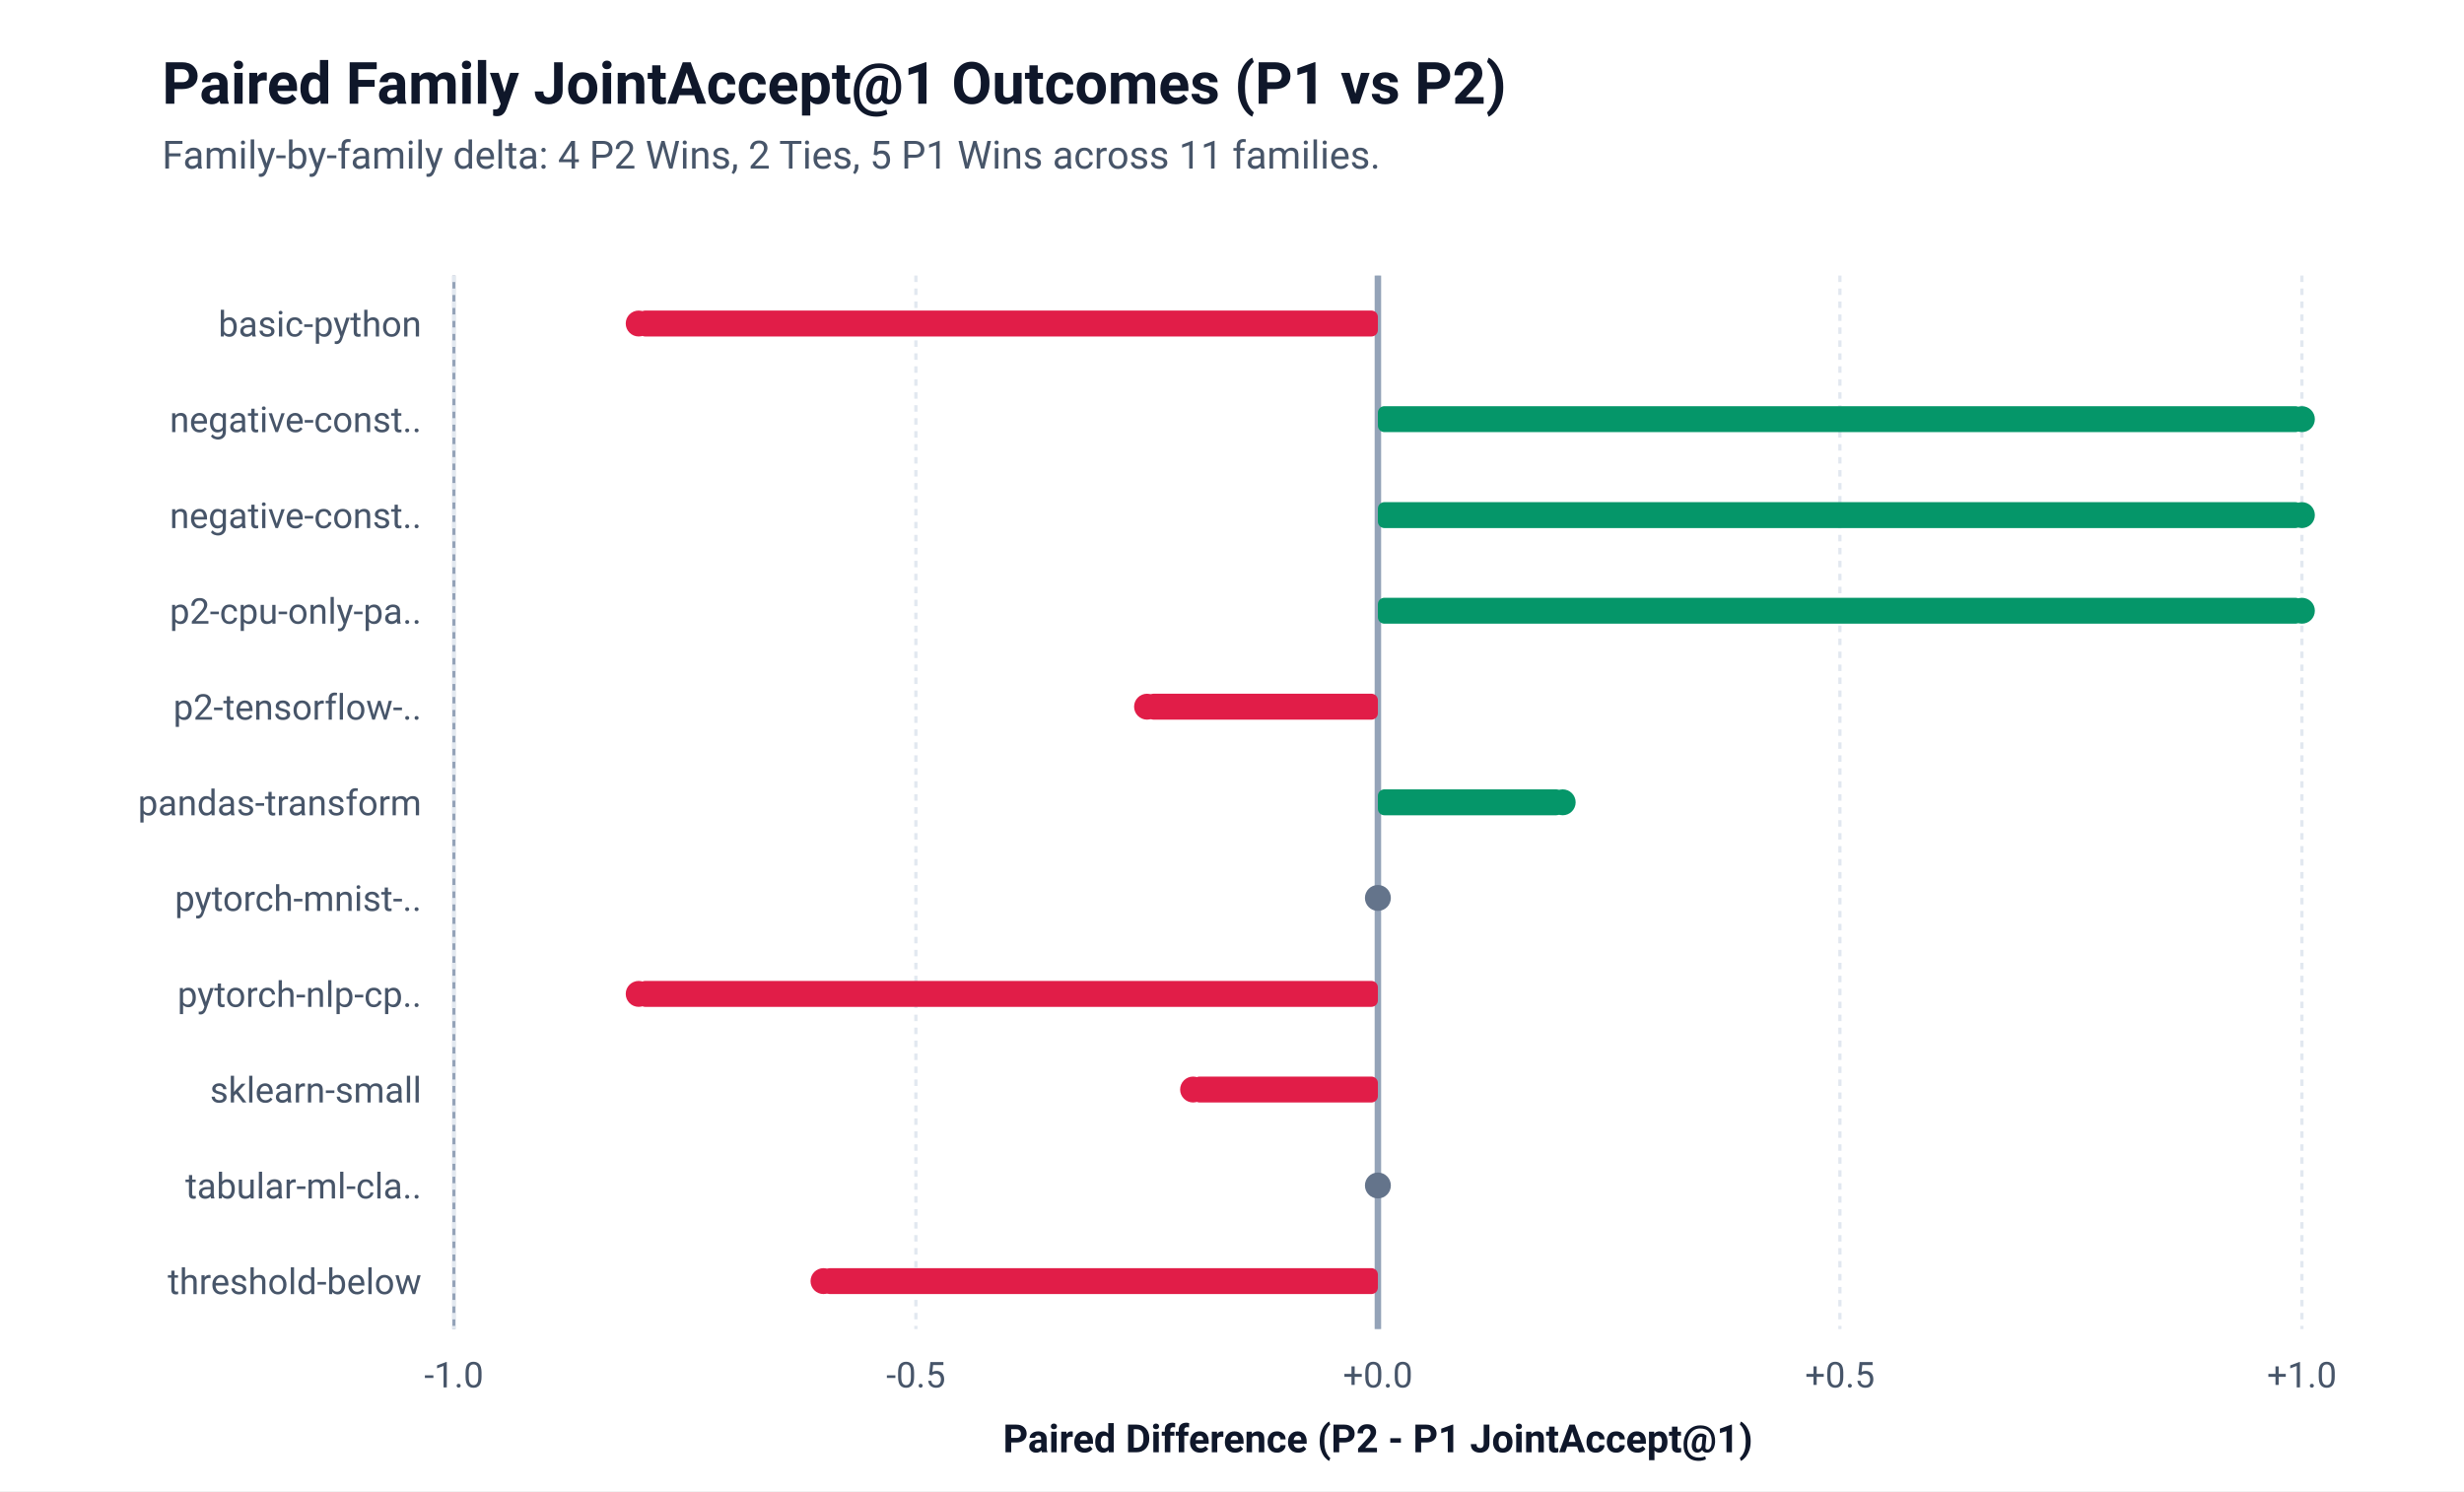
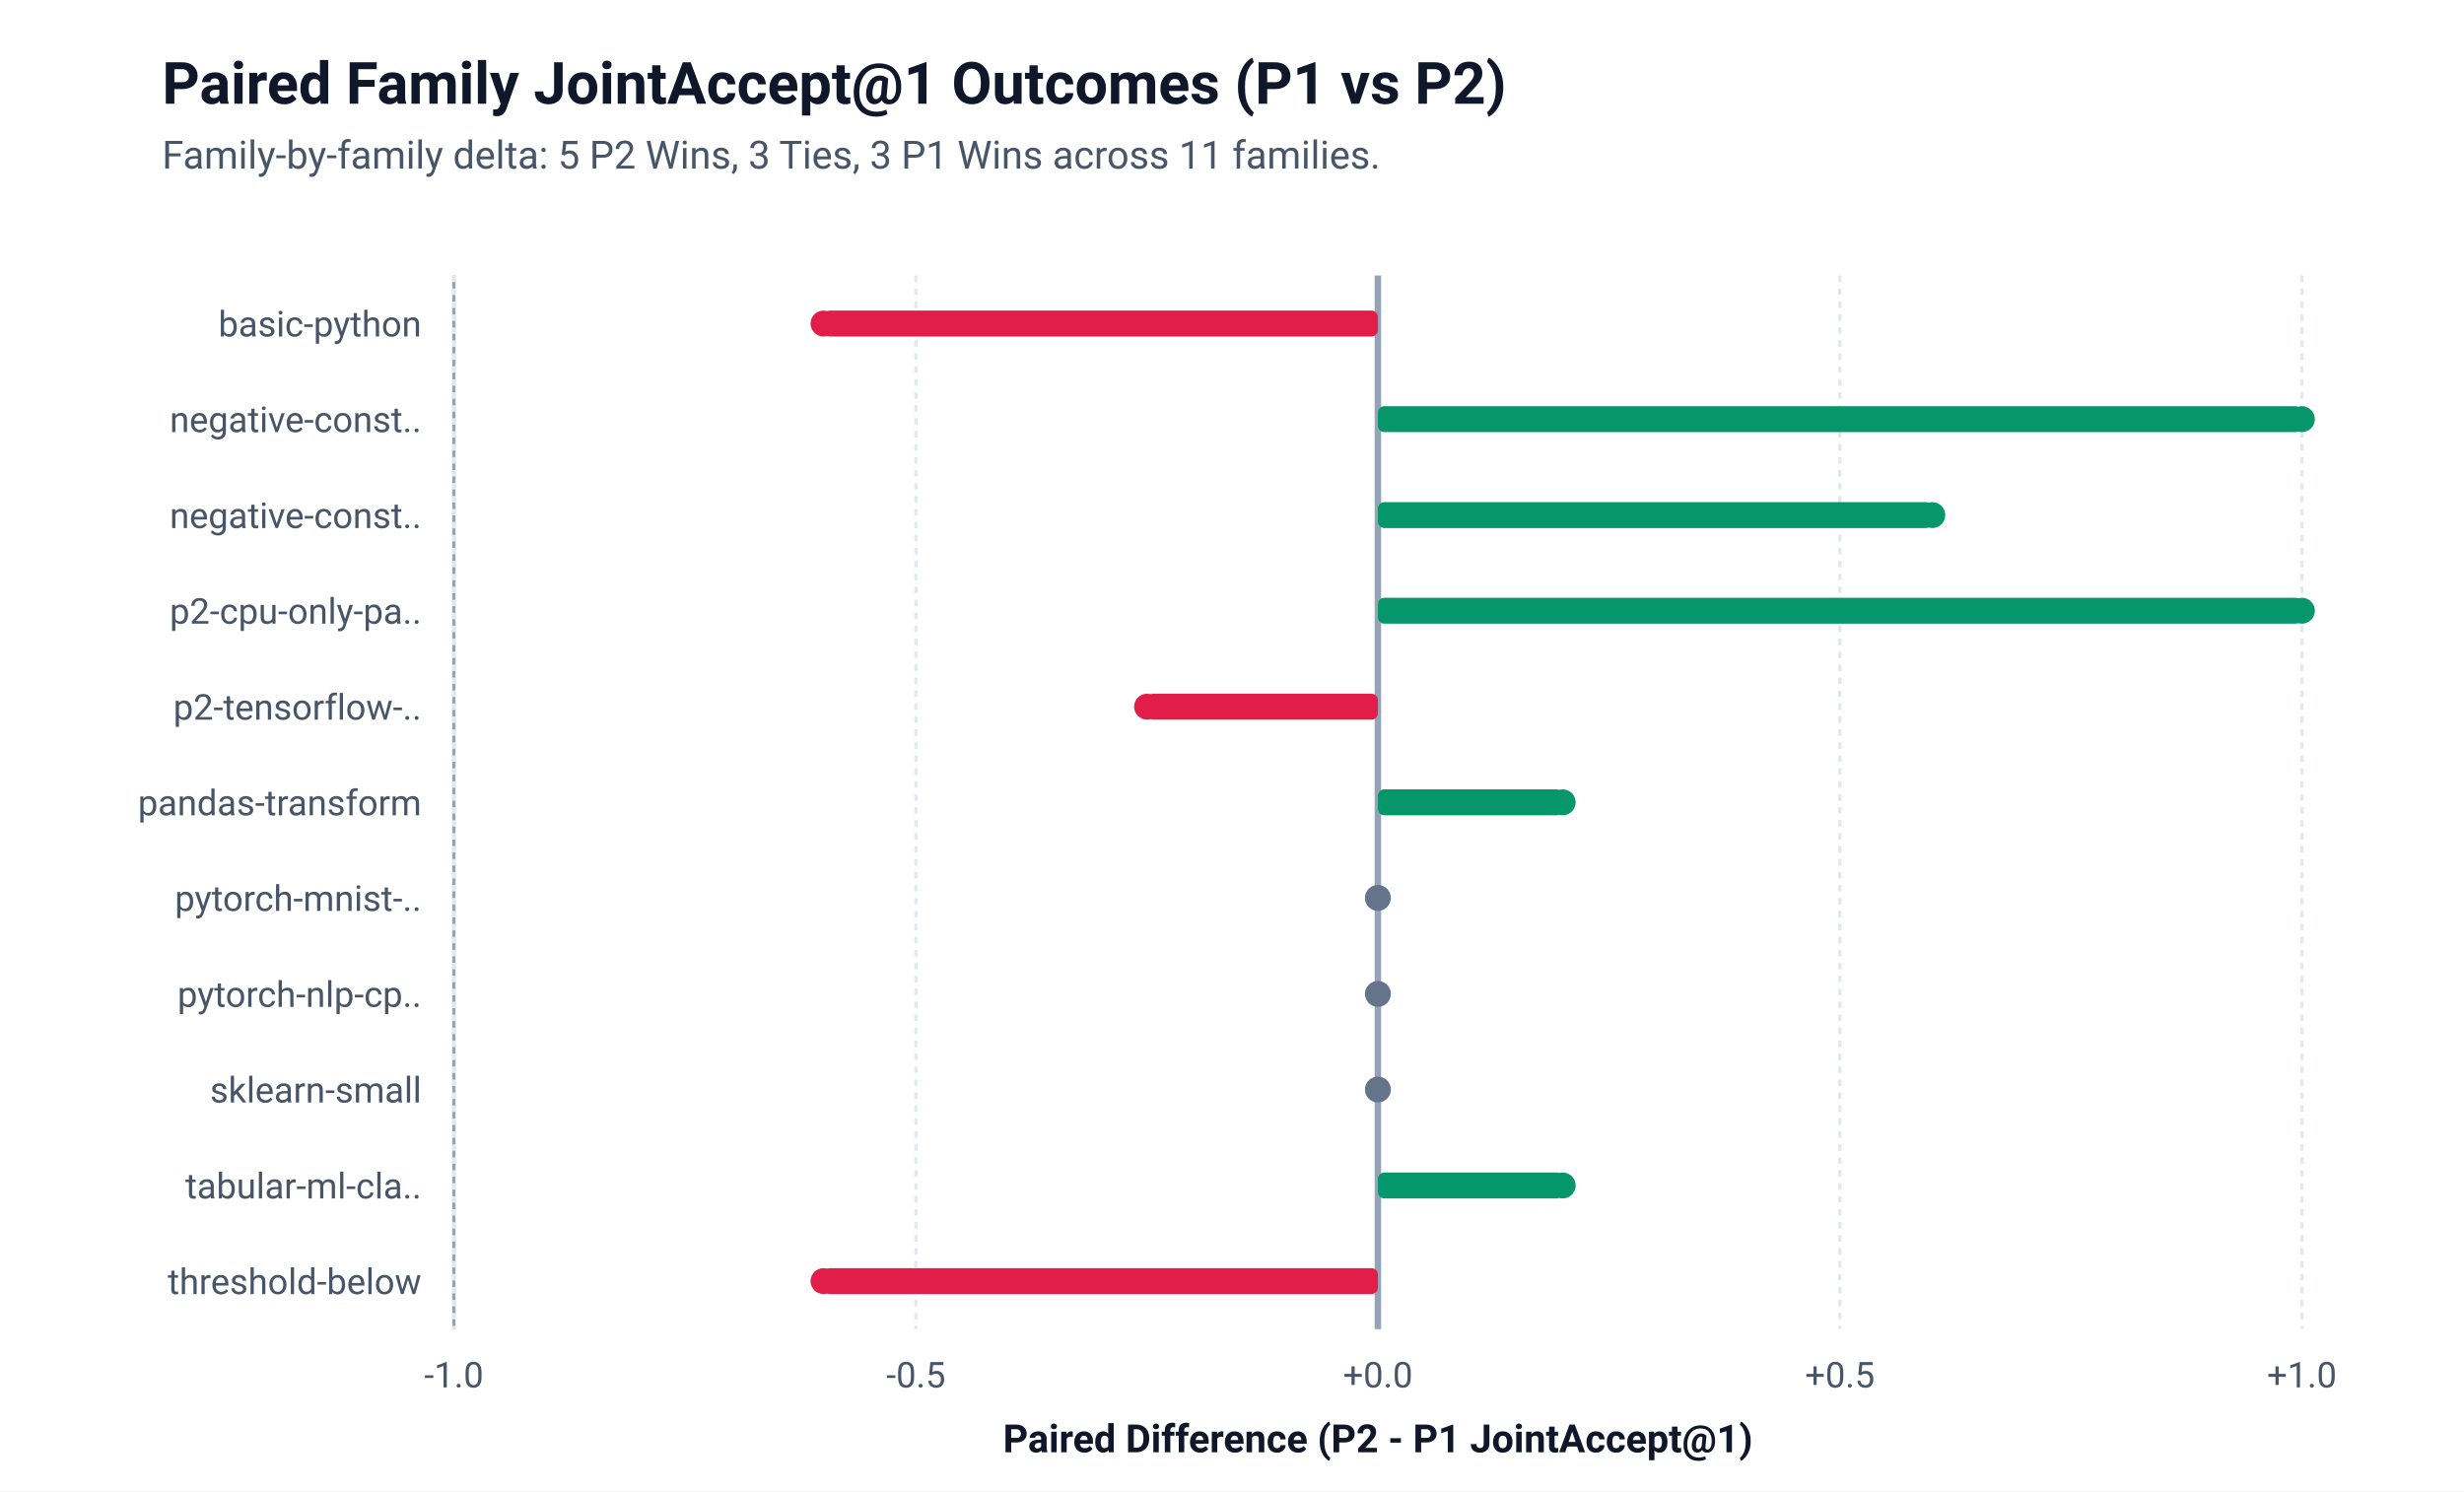
<svg xmlns="http://www.w3.org/2000/svg" width="760" height="460" viewBox="0 0 760 460">
  <rect width="100%" height="100%" fill="#ffffff" />
  <style>
    text { font-family: -apple-system, BlinkMacSystemFont, 'Segoe UI', Roboto, Helvetica, Arial, sans-serif; }
    .title { font-size: 18px; font-weight: 700; fill: #0f172a; }
    .subtitle { font-size: 12px; fill: #475569; }
    .axis { stroke: #94a3b8; stroke-width: 1; }
    .grid { stroke: #e2e8f0; stroke-width: 1; stroke-dasharray: 2 2; }
    .tick { font-size: 11px; fill: #475569; }
    .label { font-size: 12px; font-weight: 600; fill: #0f172a; }
    .val { font-size: 11px; font-weight: 600; fill: #0f172a; }
    .val-light { font-size: 10px; fill: #475569; }
    .legend { font-size: 11px; fill: #0f172a; }
    .note { font-size: 10px; font-style: italic; fill: #475569; }
  </style>
  <text x="50" y="32" class="title">Paired Family JointAccept@1 Outcomes (P1 vs P2)</text>
-   <text x="50" y="52" class="subtitle">Family-by-family delta: 4 P2 Wins, 2 Ties, 5 P1 Wins across 11 families.</text>
+   <text x="50" y="52" class="subtitle">Family-by-family delta: 5 P2 Wins, 3 Ties, 3 P1 Wins across 11 families.</text>
  <line x1="140" y1="85" x2="140" y2="410" class="axis" />
  <line x1="140.0" y1="85" x2="140.0" y2="410" class="grid" />
  <text x="140.0" y="428" text-anchor="middle" class="tick">-1.0</text>
  <line x1="282.5" y1="85" x2="282.5" y2="410" class="grid" />
  <text x="282.5" y="428" text-anchor="middle" class="tick">-0.5</text>
  <line x1="425.0" y1="85" x2="425.0" y2="410" class="grid" />
  <text x="425.0" y="428" text-anchor="middle" class="tick">+0.0</text>
  <line x1="567.5" y1="85" x2="567.5" y2="410" class="grid" />
  <text x="567.5" y="428" text-anchor="middle" class="tick">+0.5</text>
  <line x1="710.0" y1="85" x2="710.0" y2="410" class="grid" />
  <text x="710.0" y="428" text-anchor="middle" class="tick">+1.0</text>
  <line x1="425.0" y1="85" x2="425.0" y2="410" stroke="#94a3b8" stroke-width="2" />
  <text x="425.0" y="448" text-anchor="middle" class="label">Paired Difference (P2 - P1 JointAccept@1)</text>
  <text x="130" y="103.8" text-anchor="end" class="tick">basic-python</text>
-   <rect x="197.0" y="95.8" width="228.0" height="8" fill="#e11d48" rx="2" />
-   <circle cx="197.0" cy="99.8" r="4" fill="#e11d48" />
+   <rect x="254.0" y="95.8" width="171.0" height="8" fill="#e11d48" rx="2" />
+   <circle cx="254.0" cy="99.8" r="4" fill="#e11d48" />
  <text x="130" y="133.3" text-anchor="end" class="tick">negative-const..</text>
  <rect x="425.0" y="125.3" width="285.0" height="8" fill="#059669" rx="2" />
  <circle cx="710.0" cy="129.3" r="4" fill="#059669" />
  <text x="130" y="162.9" text-anchor="end" class="tick">negative-const..</text>
-   <rect x="425.0" y="154.9" width="285.0" height="8" fill="#059669" rx="2" />
-   <circle cx="710.0" cy="158.9" r="4" fill="#059669" />
+   <rect x="425.0" y="154.9" width="171.0" height="8" fill="#059669" rx="2" />
+   <circle cx="596.0" cy="158.9" r="4" fill="#059669" />
  <text x="130" y="192.4" text-anchor="end" class="tick">p2-cpu-only-pa..</text>
  <rect x="425.0" y="184.4" width="285.0" height="8" fill="#059669" rx="2" />
  <circle cx="710.0" cy="188.4" r="4" fill="#059669" />
  <text x="130" y="222.0" text-anchor="end" class="tick">p2-tensorflow-..</text>
  <rect x="353.8" y="214.0" width="71.2" height="8" fill="#e11d48" rx="2" />
  <circle cx="353.8" cy="218.0" r="4" fill="#e11d48" />
  <text x="130" y="251.5" text-anchor="end" class="tick">pandas-transform</text>
  <rect x="425.0" y="243.5" width="57.0" height="8" fill="#059669" rx="2" />
  <circle cx="482.0" cy="247.5" r="4" fill="#059669" />
  <text x="130" y="281.0" text-anchor="end" class="tick">pytorch-mnist-..</text>
  <rect x="425.0" y="273.0" width="0.0" height="8" fill="#64748b" rx="2" />
  <circle cx="425.0" cy="277.0" r="4" fill="#64748b" />
  <text x="130" y="310.6" text-anchor="end" class="tick">pytorch-nlp-cp..</text>
-   <rect x="197.0" y="302.6" width="228.0" height="8" fill="#e11d48" rx="2" />
-   <circle cx="197.0" cy="306.6" r="4" fill="#e11d48" />
+   <rect x="425.0" y="302.6" width="0.0" height="8" fill="#64748b" rx="2" />
+   <circle cx="425.0" cy="306.6" r="4" fill="#64748b" />
  <text x="130" y="340.1" text-anchor="end" class="tick">sklearn-small</text>
-   <rect x="368.0" y="332.1" width="57.0" height="8" fill="#e11d48" rx="2" />
-   <circle cx="368.0" cy="336.1" r="4" fill="#e11d48" />
+   <rect x="425.0" y="332.1" width="0.0" height="8" fill="#64748b" rx="2" />
+   <circle cx="425.0" cy="336.1" r="4" fill="#64748b" />
  <text x="130" y="369.7" text-anchor="end" class="tick">tabular-ml-cla..</text>
-   <rect x="425.0" y="361.7" width="0.0" height="8" fill="#64748b" rx="2" />
-   <circle cx="425.0" cy="365.7" r="4" fill="#64748b" />
+   <rect x="425.0" y="361.7" width="57.0" height="8" fill="#059669" rx="2" />
+   <circle cx="482.0" cy="365.7" r="4" fill="#059669" />
  <text x="130" y="399.2" text-anchor="end" class="tick">threshold-below</text>
  <rect x="254.0" y="391.2" width="171.0" height="8" fill="#e11d48" rx="2" />
  <circle cx="254.0" cy="395.2" r="4" fill="#e11d48" />
</svg>
